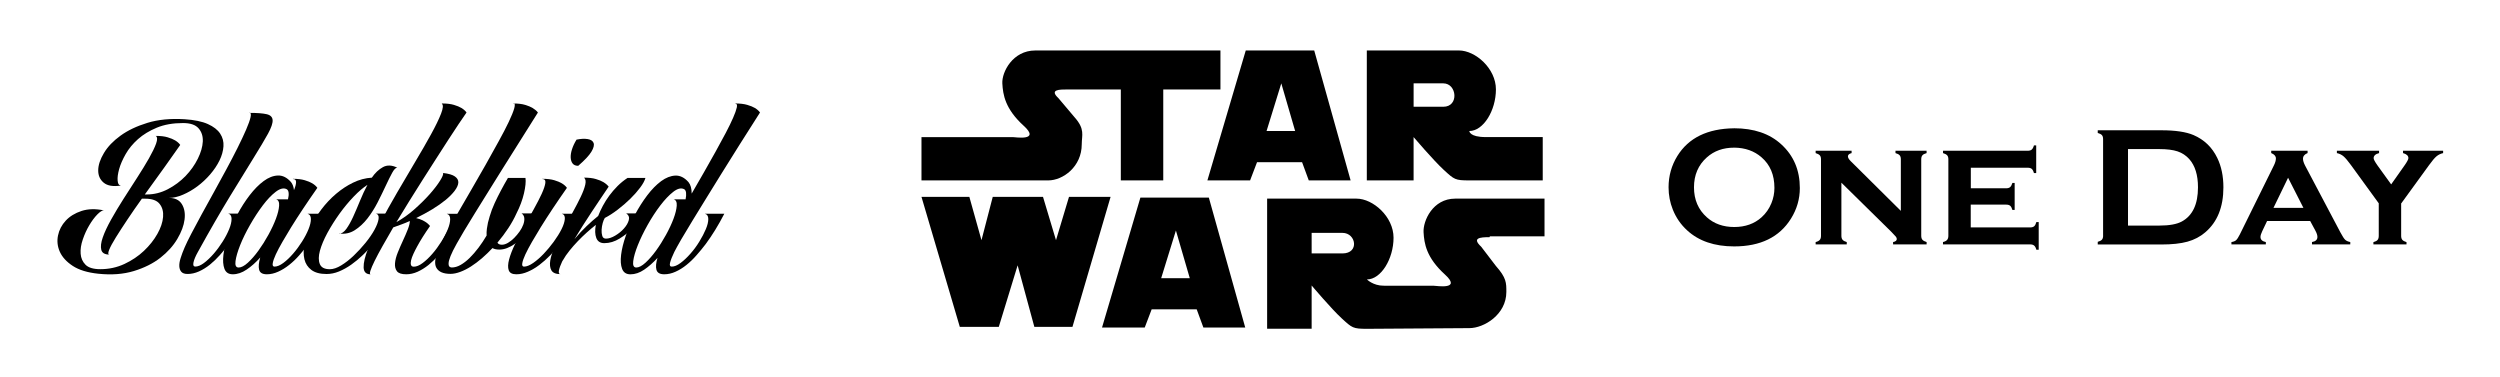
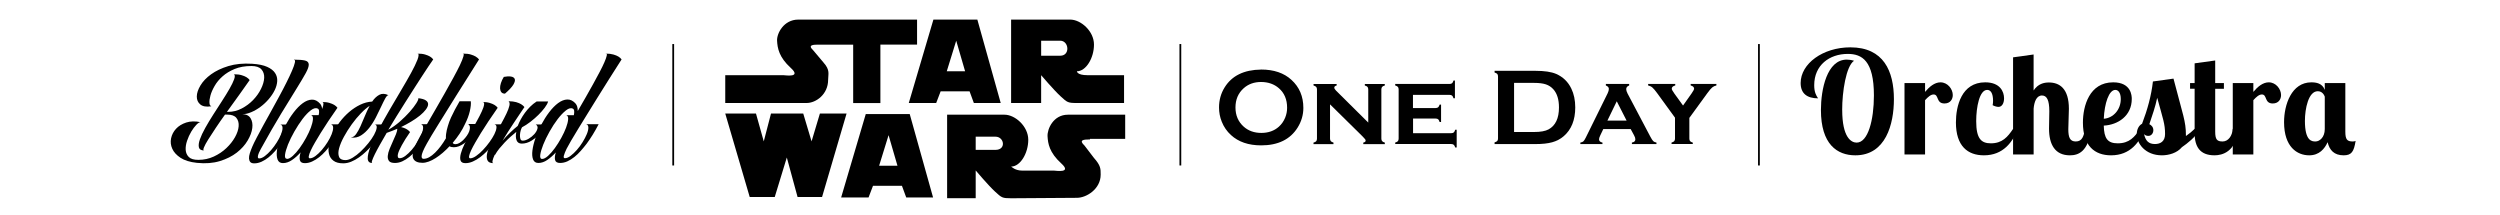
- <svg xmlns="http://www.w3.org/2000/svg" width="730" height="110" viewBox="0 0 730 110">
-   <path d="M269.072 40.028V52.68h37.003c4.3 0 9.796-3.978 9.796-10.556 0-2.647 1.02-4.373-2.09-7.873l-4.73-5.6c-2.71-2.53.33-2.53 2.6-2.53h15.63v26.56h12.39V26.12h16.7V14.74h-54.08c-6.58 0-9.79 6.317-9.61 9.608.18 3.29.79 7.427 6.26 12.396 4.98 4.533-2.47 3.29-3.22 3.29h-26.63z" />
-   <path d="M383.75 14.734h-19.987L352.56 52.678h12.468l2.025-5.313h13.155l1.953 5.313h12.22l-10.63-37.944zm-13.915 23.523l4.302-13.916 4.048 13.92h-8.35z" />
-   <path d="M433.847 40.028c-4.81 0-4.81-1.77-4.81-1.77 4.12 0 7.772-6 7.772-12.146 0-6.143-6-11.377-10.81-11.377h-26.89V52.68h13.66V40.028s5.82 6.83 8.85 9.615c3.03 2.783 3.29 3.036 7.41 3.036h21.45V40.02h-16.64zm-12.4-8.855h-8.673V24.34h8.674c3.977 0 4.662 6.833 0 6.833z" />
-   <path d="M269.072 57.485h13.98l3.54 12.65 3.29-12.65h14.675l3.795 12.65 3.796-12.65h12.144L313.16 95.438h-11.133l-4.878-17.964-5.5 17.964h-11.39" />
-   <path d="M352.98 57.704h-19.987L321.79 95.647h12.468l2.024-5.313h13.156l1.953 5.313h12.22l-10.63-37.943zm-13.914 23.522l4.3-13.916 4.05 13.916h-8.35z" />
-   <path d="M451 69V58h-26.08c-6.577 0-9.42 6.522-9.237 9.812.182 3.29.787 7.39 6.254 12.36 4.986 4.533-2.47 3.272-3.217 3.272 0 0-11.69-.02-14.73-.02-3.034 0-4.845-1.827-4.845-1.827 4.12 0 7.77-6.04 7.77-12.182 0-6.145-6-11.415-10.808-11.415H370v38h13V83.363s5.76 6.83 8.795 9.613 3.26 3.037 7.378 3.037l29.88-.2c4.303 0 10.802-3.98 10.802-10.558 0-2.646.047-4.107-3.063-7.607l-4.284-5.607c-2.713-2.53-.508-2.79 2.492-2.79V69h16zm-59 5h-9v-6h9c4 0 5 6 0 6z" />
-   <path d="M35.195 54.192c-2.2.33-3.84.046-4.922-.853-1.082-.9-1.614-2.11-1.595-3.63.018-1.53.577-3.2 1.677-5.04s2.713-3.52 4.84-5.06c2.126-1.54 4.748-2.79 7.865-3.74 3.116-.96 6.728-1.3 10.834-1.05 2.86.18 5.124.65 6.793 1.4 1.668.75 2.868 1.68 3.603 2.8.733 1.12 1.054 2.35.963 3.71-.093 1.35-.478 2.73-1.155 4.12-.68 1.39-1.587 2.75-2.723 4.07-1.137 1.32-2.384 2.48-3.74 3.49-1.356 1.01-2.76 1.82-4.207 2.44-1.45.62-2.814.94-4.098.94 1.76 0 3.016.6 3.768 1.81.75 1.21 1.018 2.7.797 4.48-.22 1.78-.926 3.68-2.117 5.69-1.19 2.01-2.842 3.85-4.95 5.5-2.11 1.65-4.685 2.94-7.728 3.87-3.044.93-6.51 1.2-10.395.79-3.154-.33-5.638-1.09-7.453-2.28s-3.07-2.56-3.768-4.1c-.697-1.54-.88-3.13-.55-4.76.33-1.63 1.08-3.08 2.255-4.35 1.17-1.27 2.71-2.21 4.62-2.84 1.9-.62 4.08-.68 6.54-.16-.48-.04-1.12.36-1.93 1.18-.81.83-1.59 1.87-2.34 3.14-.75 1.26-1.39 2.65-1.9 4.15-.52 1.5-.73 2.89-.63 4.18.09 1.28.56 2.35 1.43 3.22.86.86 2.3 1.29 4.31 1.29 2.53 0 4.87-.51 7.04-1.52 2.16-1.01 4.06-2.28 5.69-3.82 1.63-1.54 2.94-3.19 3.93-4.95.99-1.76 1.55-3.41 1.67-4.95.13-1.54-.21-2.82-1.02-3.83-.8-1.01-2.2-1.51-4.18-1.51h-.99c-1.5 2.09-2.91 4.12-4.23 6.1s-2.45 3.72-3.38 5.22-1.59 2.71-1.95 3.63c-.37.91-.33 1.37.11 1.37-1.36 0-2.16-.46-2.4-1.38-.24-.92-.09-2.14.44-3.66s1.35-3.26 2.45-5.228c1.1-1.96 2.31-3.98 3.63-6.05 1.32-2.07 2.64-4.13 3.96-6.16 1.32-2.04 2.46-3.91 3.43-5.61.97-1.71 1.67-3.15 2.09-4.32.42-1.17.39-1.92-.09-2.25 1.39 0 2.55.13 3.46.41.91.27 1.65.58 2.2.91.66.4 1.15.84 1.48 1.32-1.21 1.76-2.74 3.92-4.59 6.49-1.86 2.56-3.77 5.22-5.75 7.97h.6c2.12 0 4.17-.516 6.13-1.54s3.68-2.31 5.17-3.85c1.48-1.54 2.67-3.22 3.57-5.035s1.38-3.49 1.46-5.035c.07-1.54-.34-2.82-1.24-3.85-.9-1.03-2.41-1.54-4.54-1.54-2.93 0-5.48.45-7.65 1.35-2.16.9-4 2.016-5.5 3.35-1.5 1.34-2.707 2.8-3.6 4.376-.9 1.58-1.53 3.034-1.9 4.372s-.518 2.454-.44 3.35c.08.905.33 1.35.77 1.35z" />
-   <path d="M72.87 32.962c2.235 0 3.904.13 5.005.385 1.1.257 1.677.834 1.732 1.732.055.89-.395 2.21-1.348 3.96-.96 1.74-2.37 4.11-4.24 7.12s-4.17 6.74-6.9 11.22-5.84 9.86-9.32 16.17c-.7 1.24-1.13 2.27-1.3 3.08s.01 1.21.52 1.21c.77 0 1.63-.36 2.58-1.08s1.89-1.62 2.83-2.7c.93-1.08 1.8-2.27 2.61-3.55s1.43-2.5 1.89-3.63c.46-1.14.69-2.13.69-2.97s-.33-1.36-.99-1.54h5.72c-1.73 3.33-3.54 6.29-5.45 8.85-.85 1.1-1.73 2.18-2.67 3.24s-1.92 2-2.95 2.83c-1.03.82-2.09 1.48-3.19 1.97s-2.2.74-3.3.74c-.85 0-1.45-.2-1.82-.61-.37-.41-.57-.95-.61-1.63-.04-.68.09-1.49.39-2.42.29-.94.68-1.96 1.15-3.06.44-1.03 1.1-2.39 1.98-4.07s1.88-3.55 2.99-5.59 2.3-4.18 3.55-6.44c1.24-2.26 2.46-4.48 3.65-6.68s2.29-4.31 3.3-6.33c1.01-2.02 1.84-3.79 2.5-5.31.66-1.52 1.09-2.73 1.29-3.63.2-.9.08-1.35-.36-1.35z" />
-   <path d="M85.52 52.213c1.392 0 2.547.137 3.464.412.916.275 1.65.577 2.2.907.66.403 1.154.844 1.484 1.32-3.007 4.29-5.555 8.122-7.645 11.495-.88 1.43-1.724 2.842-2.53 4.234-.807 1.4-1.457 2.63-1.952 3.69s-.79 1.93-.9 2.59c-.11.66.06.99.5.99.77 0 1.63-.36 2.59-1.07s1.9-1.61 2.84-2.69c.94-1.08 1.81-2.26 2.62-3.54.81-1.28 1.44-2.49 1.9-3.63.46-1.13.69-2.12.69-2.97s-.33-1.35-.99-1.54h5.72c-1.68 3.34-3.5 6.29-5.44 8.86-.85 1.1-1.73 2.19-2.67 3.25-.93 1.07-1.92 2.01-2.97 2.84-1.04.83-2.12 1.49-3.22 1.98-1.1.5-2.2.75-3.3.75-1.28 0-2.03-.45-2.25-1.35s-.11-2.08.33-3.55c-1.28 1.43-2.6 2.61-3.96 3.52-1.35.92-2.71 1.38-4.07 1.38-1.21 0-2.01-.53-2.42-1.59-.4-1.06-.5-2.43-.3-4.1.2-1.67.66-3.54 1.38-5.61.72-2.07 1.6-4.11 2.67-6.13 1.06-2.01 2.26-3.89 3.6-5.64 1.34-1.74 2.7-3.12 4.1-4.15 1.39-1.03 2.78-1.57 4.15-1.62 1.38-.06 2.65.58 3.82 1.9.48.59.77 1.38.88 2.37.41-.99.61-1.78.61-2.37 0-.58-.29-.87-.88-.87zM69.68 78.117c.77 0 1.667-.467 2.693-1.402s2.054-2.107 3.08-3.52 1.998-2.95 2.915-4.62c.916-1.67 1.65-3.235 2.2-4.703.55-1.466.86-2.73.935-3.795s-.22-1.687-.88-1.87h3.465c.184-.732.248-1.365.192-1.897-.055-.53-.247-.888-.577-1.072-.88-.44-1.943-.183-3.19.77-1.246.954-2.512 2.283-3.795 3.987-1.283 1.705-2.52 3.604-3.712 5.693-1.192 2.09-2.154 4.06-2.888 5.912s-1.183 3.4-1.348 4.647c-.165 1.247.138 1.87.91 1.87z" />
-   <path d="M98.994 68.272c.77-.036 1.493-.53 2.172-1.485.68-.953 1.338-2.135 1.98-3.547.64-1.412 1.3-2.95 1.98-4.62.678-1.67 1.402-3.218 2.172-4.647-1.21.768-2.54 1.902-3.987 3.402-1.44 1.5-2.83 3.164-4.15 4.993-1.32 1.83-2.5 3.705-3.55 5.626-1.04 1.92-1.77 3.668-2.2 5.24-.42 1.573-.43 2.863-.02 3.87.41 1.005 1.38 1.508 2.92 1.508.99 0 2.1-.374 3.33-1.123s2.45-1.7 3.66-2.86 2.36-2.4 3.44-3.73c1.08-1.34 1.95-2.6 2.61-3.81.66-1.21 1.06-2.25 1.19-3.13.13-.88-.13-1.41-.79-1.59h5.72c-2.05 3.34-4.2 6.29-6.43 8.85-.95 1.1-1.98 2.18-3.08 3.24s-2.24 2-3.41 2.83c-1.17.82-2.36 1.48-3.57 1.98s-2.42.74-3.63.74c-1.91 0-3.38-.4-4.43-1.19-1.04-.79-1.72-1.82-2.03-3.11-.31-1.29-.3-2.74.03-4.38s.92-3.32 1.76-5.06c.84-1.74 1.9-3.45 3.16-5.12 1.27-1.67 2.68-3.18 4.24-4.51s3.23-2.44 5.01-3.3c1.78-.87 3.61-1.35 5.48-1.46.95-1.39 2.04-2.42 3.25-3.08s2.6-.61 4.18.16c-.44 0-.94.5-1.49 1.51s-1.17 2.26-1.87 3.76c-.7 1.5-1.48 3.11-2.36 4.84-.88 1.72-1.88 3.3-2.99 4.73-1.12 1.43-2.36 2.57-3.72 3.43-1.36.86-2.86 1.18-4.51.96z" />
-   <path d="M129.078 30.212c1.393 0 2.548.137 3.465.413.916.275 1.65.577 2.2.907.66.404 1.154.844 1.484 1.32-.624.88-1.394 2.007-2.31 3.382-.917 1.375-1.935 2.924-3.053 4.648-1.12 1.724-2.31 3.574-3.575 5.555s-2.56 4.006-3.88 6.077c-1.32 2.072-2.63 4.162-3.94 6.27-1.31 2.11-2.54 4.136-3.72 6.078 1.79-.99 3.55-2.236 5.25-3.74 1.7-1.503 3.19-2.98 4.48-4.427 1.28-1.45 2.29-2.76 3.02-3.934.73-1.17 1.02-1.92.88-2.25 1.61.19 2.77.52 3.46 1.02.7.5 1.03 1.09.99 1.79-.04.7-.39 1.49-1.05 2.37-.66.88-1.55 1.78-2.67 2.7-1.12.92-2.42 1.83-3.9 2.73-1.49.9-3.06 1.75-4.7 2.56.77.19 1.41.41 1.92.66.51.26.93.52 1.26.77.36.3.66.59.88.88-1.54 2.2-2.79 4.18-3.74 5.94-.41.74-.77 1.46-1.1 2.17-.33.72-.56 1.35-.69 1.9-.13.55-.14 1-.03 1.35s.38.52.82.52c.77 0 1.63-.35 2.59-1.07.95-.71 1.9-1.61 2.83-2.69.94-1.08 1.81-2.26 2.61-3.54.81-1.28 1.44-2.49 1.9-3.63.46-1.13.69-2.12.69-2.97s-.33-1.35-.99-1.54h5.72c-1.73 3.34-3.54 6.29-5.45 8.86-.84 1.1-1.73 2.19-2.66 3.25-.94 1.06-1.92 2-2.94 2.83-1.03.82-2.09 1.48-3.19 1.98-1.1.49-2.2.74-3.3.74-1.36 0-2.26-.29-2.72-.88-.46-.59-.65-1.36-.58-2.31.07-.95.35-2.02.82-3.19s.98-2.33 1.51-3.47 1-2.22 1.4-3.24c.4-1.02.6-1.85.6-2.47-.81.37-1.61.7-2.42.99l-2.42.88c-1.14 1.95-2.17 3.75-3.11 5.42s-1.71 3.12-2.32 4.35c-.6 1.23-1.02 2.19-1.24 2.89-.22.7-.18 1.05.11 1.05-1.357 0-2.05-.68-2.09-2.03-.037-1.36.384-3.15 1.264-5.37s2.08-4.76 3.6-7.64 3.16-5.83 4.92-8.85c1.76-3.03 3.52-6.01 5.28-8.97 1.76-2.95 3.3-5.62 4.62-8.03 1.32-2.4 2.29-4.4 2.92-6.02.625-1.61.7-2.58.22-2.91z" />
-   <path d="M149.866 30.212c1.394 0 2.548.138 3.465.413.92.275 1.65.58 2.2.91.66.403 1.18.844 1.54 1.32-3.74 5.91-7.2 11.417-10.39 16.52-1.35 2.165-2.72 4.36-4.1 6.58s-2.67 4.304-3.88 6.25c-1.21 1.945-2.28 3.697-3.21 5.258-.93 1.56-1.64 2.78-2.12 3.662-.84 1.506-1.45 2.716-1.81 3.634s-.56 1.62-.57 2.11c-.02.49.07.82.25.99.19.16.41.25.66.25.85 0 1.71-.25 2.59-.75s1.76-1.18 2.64-2.04 1.74-1.86 2.59-2.98c.85-1.12 1.64-2.31 2.37-3.56-.04-.66-.01-1.32.08-1.99.1-.67.2-1.25.31-1.77.15-.62.31-1.23.5-1.82.37-1.29.86-2.58 1.46-3.89.61-1.31 1.2-2.51 1.79-3.61.66-1.25 1.36-2.5 2.09-3.75h5.12c.15 1.1 0 2.6-.44 4.51-.44 1.9-1.17 3.87-2.2 5.88-.62 1.39-1.41 2.81-2.36 4.26-.95 1.45-2.02 2.87-3.19 4.26.22.4.66.6 1.32.6.55 0 1.14-.19 1.76-.55.63-.37 1.22-.84 1.79-1.41.57-.57 1.1-1.2 1.6-1.9.49-.7.86-1.39 1.1-2.07.24-.68.33-1.3.27-1.87-.06-.57-.32-1.02-.8-1.35H158c-1.21 1.98-2.478 3.74-3.798 5.28-.585.66-1.21 1.31-1.87 1.95-.66.65-1.346 1.213-2.06 1.71-.72.5-1.45.89-2.2 1.19-.75.29-1.515.44-2.285.44-.81 0-1.47-.15-1.98-.44-.99 1.06-2.02 2.05-3.08 2.97-1.064.91-2.13 1.71-3.19 2.39-1.063.68-2.11 1.21-3.135 1.59-1.03.382-1.98.58-2.86.58-2.09 0-3.468-.6-4.128-1.79-.66-1.19-.388-3.166.822-5.916.44-1.025 1.15-2.42 2.12-4.18.97-1.76 2.08-3.72 3.326-5.885s2.576-4.456 3.988-6.876c1.41-2.42 2.79-4.82 4.13-7.2 1.34-2.385 2.6-4.66 3.793-6.82 1.19-2.16 2.19-4.07 2.97-5.72s1.32-2.97 1.6-3.96c.278-.99.19-1.49-.25-1.49z" />
-   <path d="M158.392 52.213c1.394 0 2.55.137 3.466.412.916.275 1.65.577 2.2.907.66.403 1.154.844 1.484 1.32-3.007 4.29-5.555 8.122-7.645 11.495-.88 1.43-1.725 2.842-2.53 4.234-.808 1.4-1.458 2.63-1.953 3.69-.494 1.07-.797 1.93-.907 2.59-.11.66.055.99.495.99.77 0 1.668-.36 2.695-1.07 1.025-.71 2.053-1.61 3.08-2.69 1.025-1.08 2.007-2.26 2.942-3.54.93-1.28 1.68-2.49 2.25-3.63.57-1.13.89-2.12.96-2.97s-.22-1.35-.88-1.54h5.72c-1.98 3.34-4.04 6.29-6.16 8.86-.92 1.1-1.89 2.19-2.92 3.25s-2.09 2.01-3.19 2.84c-1.1.83-2.22 1.49-3.36 1.98-1.14.5-2.26.75-3.36.75-1.21 0-1.95-.39-2.23-1.18-.28-.78-.24-1.84.11-3.16s.92-2.81 1.73-4.48c.8-1.67 1.68-3.36 2.64-5.09.95-1.72 1.89-3.42 2.83-5.09.93-1.67 1.7-3.16 2.31-4.48.6-1.32.96-2.37 1.07-3.16.11-.78-.19-1.18-.88-1.18zm10.45-3.795c-.733 0-1.274-.22-1.622-.66-.35-.44-.542-1.018-.578-1.732-.036-.716.092-1.53.386-2.448.293-.916.732-1.85 1.32-2.805 1.245-.257 2.327-.312 3.244-.165.916.146 1.494.522 1.732 1.127s.027 1.458-.632 2.56c-.66 1.098-1.944 2.473-3.85 4.123z" />
-   <path d="M164.222 76.192c-.55 1.174-.89 2.108-1.018 2.805-.13.697.027 1.046.467 1.046-1.35 0-2.24-.367-2.66-1.1-.42-.734-.53-1.706-.33-2.916s.66-2.594 1.38-4.152 1.52-3.172 2.42-4.84 1.81-3.336 2.73-5.006c.92-1.67 1.71-3.19 2.37-4.57.66-1.38 1.1-2.56 1.32-3.55.22-.99.09-1.67-.38-2.04 1.4 0 2.55.13 3.47.41.92.27 1.65.57 2.2.9.66.4 1.17.84 1.54 1.32-.73 1.06-1.52 2.23-2.36 3.49l-2.58 3.87s-1.75 2.66-2.61 4.02c-.86 1.35-1.68 2.67-2.45 3.96 1.17-1.4 2.36-2.66 3.55-3.8s2.32-2.13 3.38-2.97c.37-.95.82-1.94 1.37-2.97s1.19-2.03 1.9-3c.72-.97 1.52-1.9 2.4-2.78s1.85-1.67 2.92-2.37h5.22c-.22.8-.73 1.75-1.54 2.83s-1.77 2.17-2.89 3.27-2.34 2.15-3.66 3.16c-1.32 1.01-2.58 1.82-3.79 2.44 0 .03-.01.05-.02.05s-.02.02-.02.05c-.18.26-.36.71-.55 1.35-.18.64-.29 1.3-.33 1.98-.03.68.03 1.28.19 1.81.17.53.53.79 1.08.79.81 0 1.71-.29 2.7-.88.99-.58 1.85-1.28 2.56-2.09.72-.8 1.19-1.62 1.41-2.44s-.04-1.48-.77-1.96h5.72c-1.17 1.65-2.42 3.1-3.74 4.34-1.14 1.1-2.43 2.1-3.88 3S178 71 176.46 71c-1.175 0-1.953-.505-2.34-1.515-.383-1.01-.43-2.28-.135-3.82-.847.66-1.72 1.39-2.615 2.2-.9.802-1.78 1.66-2.64 2.553s-1.675 1.824-2.445 2.78c-.77.95-1.43 1.92-1.98 2.91z" />
-   <path d="M214.71 30.212c1.395 0 2.56.137 3.493.413.936.275 1.678.577 2.228.907.66.404 1.16.844 1.49 1.32-4.1 6.417-7.86 12.375-11.27 17.875-1.46 2.347-2.92 4.702-4.37 7.067-1.45 2.365-2.8 4.574-4.07 6.627-1.26 2.06-2.36 3.89-3.3 5.5-.93 1.62-1.6 2.83-2.01 3.64-.62 1.29-1.03 2.32-1.23 3.11-.2.79-.04 1.18.47 1.18.77 0 1.63-.35 2.59-1.07.96-.71 1.91-1.61 2.86-2.69.96-1.08 1.83-2.26 2.61-3.54.79-1.28 1.42-2.49 1.9-3.63.48-1.13.72-2.12.72-2.97s-.33-1.35-.99-1.54h5.67c-1.72 3.34-3.54 6.29-5.44 8.86-.84 1.1-1.73 2.19-2.67 3.25-.93 1.07-1.91 2.01-2.94 2.84-1.03.83-2.09 1.49-3.19 1.98-1.1.5-2.2.75-3.3.75-1.28 0-2.04-.44-2.28-1.32-.24-.88-.13-2.03.31-3.46-1.28 1.4-2.58 2.54-3.9 3.44s-2.66 1.35-4.01 1.35c-1.21 0-2.01-.53-2.42-1.59s-.5-2.43-.3-4.09c.2-1.67.66-3.54 1.38-5.61s1.61-4.12 2.67-6.13c1.07-2.01 2.26-3.89 3.58-5.64 1.32-1.74 2.68-3.12 4.07-4.15 1.39-1.02 2.78-1.56 4.15-1.62 1.38-.05 2.65.58 3.82 1.9.63.77.94 1.89.94 3.36 1.18-2.02 2.36-4.07 3.55-6.16s2.33-4.11 3.41-6.05c1.08-1.94 2.07-3.77 2.97-5.47s1.62-3.19 2.17-4.46c.55-1.26.91-2.26 1.07-2.99.16-.73.04-1.1-.36-1.1zm-28.93 47.905c.77 0 1.67-.467 2.696-1.402 1.025-.936 2.053-2.107 3.08-3.52s1.997-2.95 2.914-4.62c.916-1.67 1.65-3.235 2.2-4.703.55-1.466.86-2.73.936-3.795.072-1.063-.22-1.687-.88-1.87h3.465c.15-.732.2-1.365.14-1.897-.05-.53-.24-.888-.57-1.072-.88-.44-1.93-.183-3.16.77-1.23.954-2.49 2.283-3.79 3.987-1.3 1.705-2.54 3.604-3.71 5.693-1.17 2.09-2.12 4.06-2.86 5.912s-1.18 3.4-1.34 4.647c-.16 1.247.14 1.87.91 1.87z" />
-   <path d="M506.326 37.454c5.813 0 10.422 1.57 13.826 4.712 3.6 3.287 5.4 7.535 5.4 12.744 0 3.19-.864 6.168-2.59 8.936-3.372 5.403-8.9 8.105-16.588 8.105-5.766 0-10.35-1.57-13.754-4.71-1.824-1.67-3.21-3.68-4.153-6.03-.83-2.06-1.246-4.24-1.246-6.52 0-3.33.86-6.38 2.57-9.15 3.28-5.29 8.79-7.98 16.54-8.08zm.024 5.663c-3.177 0-5.824.943-7.942 2.83-2.51 2.227-3.764 5.146-3.764 8.755s1.255 6.528 3.764 8.755c2.118 1.887 4.782 2.83 7.99 2.83 3.21 0 5.867-.943 7.97-2.83 1.254-1.12 2.215-2.495 2.883-4.12.59-1.448.88-2.944.88-4.488 0-3.78-1.25-6.74-3.76-8.91-2.13-1.86-4.8-2.8-8.01-2.83z" />
-   <path d="M537.686 53.348v15.505c0 .505.117.895.354 1.17.236.276.64.496 1.21.66v.683h-9.083v-.684c.57-.146.973-.358 1.21-.635.234-.277.353-.668.353-1.172V46.512c0-.505-.114-.887-.342-1.148-.23-.26-.635-.48-1.22-.658v-.684h10.5v.684c-.716.18-1.073.496-1.073.95 0 .392.26.85.78 1.368l14.67 14.55v-15.06c0-.506-.114-.893-.342-1.16s-.635-.485-1.22-.647v-.684h9.08v.684c-.585.162-.992.377-1.22.646s-.342.655-.342 1.16v22.34c0 .506.12.892.35 1.16s.64.49 1.22.67v.685h-9.79v-.684c.72-.146 1.08-.444 1.08-.896 0-.227-.1-.46-.29-.702-.19-.243-.64-.72-1.34-1.43L537.69 53.35z" />
-   <path d="M575.454 59.744v6.664h17.358c.504 0 .89-.11 1.16-.336.268-.225.483-.633.646-1.227h.684v8.082h-.684c-.146-.57-.358-.973-.635-1.21-.277-.235-.668-.353-1.172-.353h-25.46v-.684c.57-.146.98-.358 1.21-.635s.36-.668.36-1.172v-22.36c0-.506-.11-.888-.34-1.15-.23-.26-.63-.478-1.22-.657v-.684h24.71c.52 0 .92-.114 1.19-.342.27-.23.49-.635.65-1.22h.66v8.08h-.66c-.16-.593-.38-1.003-.64-1.227-.27-.224-.66-.337-1.18-.337h-16.61v6.006h10.31c.51 0 .89-.113 1.16-.342.27-.227.49-.635.67-1.22h.66v7.886h-.66c-.16-.577-.38-.982-.64-1.215-.27-.23-.67-.34-1.19-.34h-10.3z" />
-   <path d="M614.102 68.8V40.605c0-.505-.114-.887-.342-1.147-.23-.26-.635-.472-1.22-.635v-.782h18.59c4.072 0 7.2.47 9.382 1.4 3.127 1.35 5.44 3.58 6.938 6.69 1.188 2.44 1.783 5.3 1.783 8.57 0 5.75-1.768 10.13-5.302 13.14-1.48 1.27-3.21 2.18-5.2 2.73-1.98.55-4.52.82-7.6.82h-18.59v-.78c.59-.16.99-.37 1.22-.63.23-.26.35-.64.35-1.15zm7.275-2.93h9.143c2.916 0 5.107-.397 6.574-1.194 3.145-1.71 4.718-5.037 4.718-9.986 0-3.58-.848-6.322-2.542-8.227-.945-1.06-2.086-1.81-3.422-2.26-1.337-.446-3.113-.67-5.328-.67h-9.143V65.87z" />
-   <path d="M674.564 64.53H661.99l-1.417 2.978c-.342.716-.513 1.277-.513 1.684 0 .78.52 1.278 1.563 1.49v.684h-10.046v-.684c.618-.098 1.078-.285 1.38-.563.3-.28.654-.83 1.062-1.64L664 48.26c.374-.767.562-1.434.562-2.003 0-.668-.456-1.188-1.367-1.563v-.68h10.62v.682c-.897.357-1.344.91-1.344 1.66 0 .537.21 1.195.61 1.977l10.36 19.607c.57 1.064 1.02 1.754 1.35 2.068s.82.538 1.49.667v.683H675.1v-.684c1.057-.18 1.586-.675 1.586-1.486 0-.5-.203-1.125-.61-1.87l-1.512-2.796zm-1.967-3.835L668.12 51.9l-4.264 8.795h8.74z" />
-   <path d="M701.138 59.365v9.508c0 .504.114.892.342 1.16.228.27.635.493 1.22.672v.66h-9.667v-.66c.586-.162.993-.38 1.22-.647s.343-.663.343-1.185v-9.508l-8.105-11.148c-.91-1.252-1.64-2.11-2.18-2.573-.54-.464-1.19-.776-1.94-.938v-.684h12.32v.684c-1.06.275-1.59.77-1.59 1.488 0 .357.39 1.072 1.15 2.146l3.97 5.5 3.88-5.5c.77-1.09 1.15-1.814 1.15-2.172 0-.683-.52-1.17-1.56-1.463l-.02-.684h11.72v.69c-.75.16-1.39.48-1.94.94s-1.27 1.32-2.18 2.58l-8.1 11.15z" />
+ <svg xmlns="http://www.w3.org/2000/svg" width="700" height="60" viewBox="15 7.25 700 60">
+   <path d="M218.07 28.303v7.788h22.776c2.647 0 6.03-2.44 6.03-6.49 0-1.63.623-2.69-1.292-4.84l-2.914-3.46c-1.67-1.55.2-1.55 1.602-1.55h9.617V36.1h7.62V19.74h10.27v-7.003H238.5c-4.05 0-6.03 3.888-5.92 5.914.114 2.03.486 4.57 3.85 7.63 3.07 2.79-1.52 2.03-1.98 2.03h-16.39z" />
+   <path d="M288.657 12.734h-12.302L269.46 36.09h7.674l1.246-3.27h8.097l1.203 3.27h7.52l-6.543-23.356zm-8.565 14.48l2.648-8.567 2.492 8.566h-5.14z" />
+   <path d="M319.493 28.303c-2.96 0-2.96-1.09-2.96-1.09 2.536 0 4.783-3.693 4.783-7.476 0-3.78-3.693-7.003-6.653-7.003H298.11V36.09h8.41v-7.788s3.583 4.205 5.45 5.918c1.87 1.713 2.025 1.87 4.56 1.87h13.205V28.3c.002.003-7.283.003-10.242.003zm-7.63-5.45h-5.34v-4.206h5.34c2.447 0 2.868 4.206 0 4.206z" />
+   <path d="M218.07 39.048h8.604l2.18 7.787 2.025-7.787h9.03l2.33 7.787 2.33-7.787h7.47l-6.86 23.36h-6.86l-3.01-11.055-3.38 11.056h-7.01" />
+   <path d="M269.72 39.183h-12.304l-6.896 23.355h7.675l1.246-3.27h8.1l1.2 3.27h7.52l-6.54-23.355zm-8.567 14.48l2.647-8.567 2.492 8.566h-5.14z" />
+   <path d="M330.052 46.136v-6.77H314c-4.05 0-5.8 4.013-5.687 6.04.112 2.023.484 4.547 3.85 7.606 3.068 2.79-1.52 2.014-1.98 2.014 0 0-7.197-.013-9.067-.013-1.868 0-2.983-1.123-2.983-1.123 2.535 0 4.783-3.718 4.783-7.5s-3.694-7.025-6.653-7.025h-16.07v23.39h8.002v-7.778s3.545 4.204 5.414 5.918c1.86 1.712 2 1.87 4.54 1.87l18.39-.125c2.65 0 6.65-2.45 6.65-6.498 0-1.63.03-2.528-1.89-4.682l-2.64-3.452c-1.67-1.558-.32-1.72 1.53-1.72v-.15h9.85zm-36.317 3.078h-5.54V45.52h5.54c2.463 0 3.078 3.694 0 3.694z" />
+   <path d="M74.113 37.02c-1.354.204-2.364.03-3.03-.524-.665-.553-.993-1.297-.98-2.234.01-.936.354-1.968 1.03-3.097s1.67-2.167 2.98-3.115c1.31-.948 2.922-1.715 4.84-2.302 1.92-.587 4.142-.8 6.67-.644 1.76.113 3.153.4 4.18.863s1.766 1.038 2.218 1.727c.46.688.65 1.45.6 2.285-.05.83-.29 1.68-.71 2.53-.42.86-.98 1.69-1.67 2.5-.7.81-1.46 1.53-2.3 2.15-.83.62-1.69 1.12-2.59 1.5-.89.38-1.73.57-2.52.57 1.09 0 1.86.37 2.32 1.11.46.74.63 1.66.49 2.76-.13 1.09-.57 2.26-1.3 3.5-.73 1.24-1.75 2.37-3.04 3.38-1.3 1.01-2.88 1.81-4.76 2.38-1.87.57-4.01.74-6.4.49-1.94-.21-3.47-.68-4.59-1.41-1.11-.74-1.89-1.58-2.31-2.53-.43-.94-.54-1.92-.34-2.92.21-1.01.67-1.9 1.39-2.68.72-.78 1.67-1.36 2.84-1.75 1.17-.38 2.52-.42 4.03-.1-.29-.02-.69.22-1.18.73s-.97 1.15-1.44 1.93c-.46.78-.85 1.63-1.16 2.55s-.44 1.78-.39 2.57c.06.79.35 1.45.88 1.98s1.42.79 2.66.79c1.56 0 3-.31 4.34-.93 1.33-.62 2.5-1.4 3.5-2.35 1-.95 1.81-1.96 2.42-3.05.61-1.09.95-2.1 1.03-3.05.08-.95-.13-1.74-.63-2.36-.49-.62-1.35-.93-2.57-.93H78c-.93 1.29-1.796 2.54-2.61 3.76s-1.51 2.29-2.084 3.21c-.58.92-.98 1.67-1.206 2.23-.226.56-.203.84.067.84-.83 0-1.32-.28-1.47-.85-.143-.57-.053-1.32.27-2.25.33-.94.83-2.01 1.51-3.22.678-1.21 1.42-2.45 2.235-3.72s1.63-2.54 2.44-3.79c.816-1.25 1.52-2.41 2.12-3.45.6-1.05 1.03-1.94 1.29-2.66.26-.73.24-1.19-.05-1.39.855 0 1.566.08 2.13.25.565.17 1.017.35 1.355.56.403.25.71.52.91.81-.74 1.08-1.683 2.41-2.823 3.99l-3.54 4.91h.376c1.31 0 2.566-.318 3.774-.95 1.205-.63 2.266-1.42 3.18-2.37.913-.95 1.65-1.98 2.2-3.1.553-1.11.852-2.15.9-3.095.04-.95-.21-1.74-.765-2.37-.56-.63-1.49-.95-2.8-.95-1.81 0-3.38.28-4.71.83-1.34.557-2.46 1.24-3.39 2.07-.93.823-1.67 1.72-2.22 2.69-.56.97-.95 1.87-1.17 2.69-.23.824-.32 1.513-.27 2.064.04.552.2.83.47.83z" />
+   <path d="M97.303 23.954c1.376 0 2.403.08 3.08.237.678.16 1.033.52 1.067 1.07.034.56-.243 1.37-.83 2.44-.587 1.07-1.456 2.54-2.606 4.39-1.15 1.85-2.567 4.16-4.25 6.91-1.68 2.76-3.593 6.07-5.737 9.96-.428.77-.694 1.4-.796 1.9-.1.5.01.75.33.75.48 0 1.01-.22 1.59-.66s1.17-.99 1.75-1.66c.58-.66 1.11-1.39 1.61-2.18s.89-1.53 1.17-2.23c.29-.7.43-1.3.43-1.82s-.2-.83-.61-.94H97c-1.063 2.05-2.18 3.87-3.35 5.45-.52.68-1.068 1.34-1.645 2-.575.65-1.18 1.23-1.81 1.74-.632.51-1.287.91-1.964 1.22-.68.3-1.35.46-2.03.46-.52 0-.89-.12-1.11-.37-.22-.25-.34-.58-.37-1-.02-.42.06-.91.24-1.49.18-.57.42-1.2.71-1.88.27-.63.68-1.47 1.22-2.5.54-1.04 1.16-2.19 1.85-3.44l2.19-3.96c.77-1.39 1.52-2.76 2.25-4.11.74-1.35 1.41-2.65 2.03-3.89.62-1.24 1.14-2.33 1.54-3.27.41-.94.67-1.68.8-2.24.13-.55.06-.83-.22-.83z" />
+   <path d="M105.09 35.803c.856 0 1.567.084 2.13.253.565.17 1.016.355 1.355.56.405.247.71.52.914.812-1.86 2.64-3.42 5-4.71 7.076-.54.88-1.06 1.75-1.56 2.606-.5.86-.9 1.614-1.2 2.27-.31.654-.49 1.183-.56 1.59-.07.405.03.608.3.608.47 0 1-.22 1.59-.66.58-.44 1.17-.992 1.74-1.658.57-.665 1.11-1.393 1.61-2.183s.88-1.535 1.16-2.235c.28-.7.42-1.308.42-1.828s-.2-.835-.61-.948h3.52c-1.04 2.055-2.16 3.87-3.35 5.45-.52.678-1.07 1.344-1.64 2-.58.653-1.19 1.234-1.83 1.742-.65.507-1.31.914-1.98 1.218-.68.305-1.36.458-2.03.458-.79 0-1.25-.276-1.39-.83-.14-.554-.07-1.282.2-2.185-.79.88-1.6 1.6-2.44 2.16-.84.56-1.67.84-2.51.84-.75 0-1.24-.33-1.49-.98-.25-.66-.31-1.5-.19-2.52.12-1.03.4-2.18.84-3.46.44-1.28.99-2.54 1.64-3.78.66-1.24 1.4-2.4 2.22-3.47.82-1.07 1.66-1.93 2.52-2.56.86-.63 1.71-.97 2.55-1 .84-.04 1.63.35 2.35 1.17.29.36.48.84.54 1.45.24-.61.37-1.1.37-1.46 0-.36-.18-.54-.54-.54zm-9.75 15.945c.473 0 1.026-.288 1.657-.863s1.264-1.297 1.896-2.167c.63-.87 1.23-1.816 1.794-2.844.564-1.027 1.016-1.99 1.354-2.895.34-.91.53-1.69.58-2.34.05-.66-.13-1.04-.54-1.15h2.14c.12-.45.15-.84.12-1.17-.03-.33-.15-.55-.35-.66-.54-.27-1.19-.11-1.96.47-.76.58-1.54 1.4-2.33 2.45-.79 1.05-1.55 2.22-2.28 3.5-.73 1.28-1.32 2.5-1.78 3.63-.45 1.14-.73 2.09-.83 2.86-.1.76.09 1.15.56 1.15z" />
+   <path d="M113.383 45.688c.474-.02.92-.326 1.337-.914.418-.586.824-1.314 1.22-2.183.394-.86.8-1.81 1.217-2.84.418-1.02.863-1.98 1.337-2.86-.745.48-1.563 1.17-2.454 2.1-.892.93-1.744 1.95-2.556 3.08-.813 1.13-1.54 2.28-2.184 3.47-.643 1.19-1.095 2.26-1.354 3.23-.26.97-.266 1.77-.017 2.38.24.62.84.93 1.79.93.61 0 1.29-.23 2.05-.69s1.5-1.04 2.25-1.75c.74-.71 1.45-1.47 2.11-2.29.66-.82 1.2-1.6 1.61-2.35.4-.74.65-1.38.73-1.92.08-.54-.09-.87-.49-.98h3.52c-1.27 2.06-2.59 3.87-3.96 5.45-.59.68-1.22 1.35-1.9 2-.68.66-1.38 1.24-2.1 1.75-.72.51-1.46.92-2.2 1.22-.75.31-1.49.46-2.24.46-1.18 0-2.08-.24-2.73-.73-.65-.48-1.06-1.12-1.25-1.91-.19-.79-.19-1.69.01-2.69s.56-2.04 1.08-3.11 1.17-2.12 1.94-3.15c.78-1.03 1.65-1.95 2.61-2.78.96-.82 1.98-1.5 3.08-2.03 1.09-.53 2.22-.83 3.37-.89.58-.86 1.25-1.49 1.99-1.89s1.6-.37 2.57.1c-.27 0-.58.31-.92.93-.34.62-.72 1.4-1.15 2.32-.43.93-.92 1.92-1.46 2.98s-1.16 2.03-1.85 2.91c-.69.88-1.45 1.59-2.29 2.12-.83.53-1.76.73-2.77.59z" />
+   <path d="M131.9 22.26c.857 0 1.568.085 2.133.255.563.17 1.015.355 1.354.56.406.248.71.52.914.812-.38.542-.85 1.235-1.42 2.082-.56.84-1.19 1.8-1.88 2.86-.69 1.06-1.42 2.2-2.2 3.42-.78 1.21-1.57 2.46-2.38 3.74-.81 1.27-1.62 2.56-2.42 3.86-.8 1.29-1.56 2.54-2.28 3.74 1.11-.61 2.19-1.38 3.24-2.3 1.05-.93 1.97-1.84 2.76-2.73.79-.89 1.41-1.7 1.86-2.42.45-.73.63-1.19.54-1.39 1 .11 1.71.32 2.14.63.43.3.63.67.61 1.1-.02.43-.24.91-.64 1.45s-.95 1.09-1.64 1.66c-.69.56-1.49 1.12-2.4 1.67-.91.55-1.88 1.08-2.89 1.57.48.11.87.25 1.19.4.32.15.58.31.78.47.23.18.41.36.54.54-.94 1.35-1.71 2.57-2.3 3.66-.25.45-.47.89-.67 1.33-.2.44-.35.83-.42 1.17-.08.34-.08.61-.01.83.07.21.24.32.51.32.48 0 1.01-.22 1.59-.66s1.17-.99 1.75-1.66c.58-.66 1.11-1.39 1.61-2.18.5-.79.89-1.54 1.17-2.24.28-.7.43-1.31.43-1.83s-.2-.84-.61-.95h3.53c-1.06 2.05-2.18 3.87-3.35 5.45-.52.67-1.07 1.34-1.64 1.99-.58.65-1.18 1.23-1.81 1.74-.63.5-1.29.91-1.96 1.22-.67.3-1.35.45-2.03.45-.83 0-1.39-.18-1.67-.54-.28-.36-.4-.83-.36-1.42.05-.59.22-1.24.51-1.96.3-.73.61-1.44.93-2.14.33-.7.62-1.37.87-2 .25-.63.37-1.14.37-1.52-.49.23-.99.43-1.49.61-.49.18-.99.36-1.49.55-.7 1.19-1.33 2.31-1.91 3.33-.58 1.03-1.05 1.92-1.42 2.67-.37.76-.624 1.35-.76 1.78-.133.43-.11.65.07.65-.834 0-1.263-.42-1.29-1.26-.02-.83.24-1.94.78-3.3.54-1.37 1.28-2.93 2.22-4.71s1.948-3.59 3.03-5.45c1.08-1.86 2.17-3.7 3.25-5.52 1.08-1.82 2.03-3.46 2.84-4.94.81-1.48 1.41-2.72 1.797-3.71.384-1 .43-1.6.14-1.8z" />
+   <path d="M144.696 22.26c.858 0 1.568.086 2.133.255.56.17 1.01.356 1.35.56.4.25.72.52.95.814-2.3 3.63-4.44 7.02-6.4 10.16-.84 1.33-1.68 2.68-2.52 4.05s-1.64 2.65-2.39 3.84c-.75 1.2-1.41 2.27-1.98 3.23-.58.96-1.01 1.71-1.31 2.25-.52.93-.89 1.67-1.12 2.24-.23.56-.35 1-.36 1.3-.01.3.04.51.15.61.11.1.25.15.41.15.52 0 1.05-.16 1.59-.46.54-.31 1.08-.73 1.62-1.26s1.07-1.14 1.59-1.83 1-1.42 1.45-2.19c-.02-.41-.01-.82.05-1.22.06-.41.12-.77.19-1.09.09-.39.19-.76.3-1.12.22-.79.52-1.59.89-2.4.37-.81.74-1.55 1.1-2.23.41-.77.83-1.54 1.29-2.31h3.14c.09.67 0 1.6-.27 2.77s-.73 2.38-1.36 3.62c-.39.86-.87 1.73-1.46 2.63s-1.24 1.76-1.97 2.62c.13.25.4.37.81.37.33 0 .7-.12 1.08-.34.38-.23.75-.52 1.1-.87.35-.35.68-.74.98-1.17.3-.43.53-.86.67-1.27.14-.42.2-.81.17-1.16-.04-.35-.2-.63-.49-.83h3.52c-.75 1.22-1.53 2.3-2.34 3.25-.37.4-.75.81-1.15 1.2-.41.4-.83.75-1.27 1.05-.44.3-.9.55-1.36.73-.46.18-.93.27-1.4.27-.5 0-.91-.09-1.22-.27-.61.65-1.24 1.26-1.9 1.83-.66.56-1.31 1.05-1.97 1.47-.66.42-1.3.75-1.93.98-.63.23-1.22.35-1.76.35-1.29 0-2.14-.37-2.54-1.1-.41-.74-.24-1.95.51-3.64.27-.63.7-1.49 1.3-2.58.6-1.09 1.28-2.29 2.05-3.63.77-1.33 1.58-2.75 2.45-4.23.87-1.49 1.71-2.97 2.54-4.44.82-1.47 1.6-2.87 2.33-4.2s1.34-2.51 1.83-3.52c.48-1.02.81-1.83.98-2.44.17-.61.12-.92-.15-.92z" />
+   <path d="M149.944 35.803c.858 0 1.57.084 2.133.253.564.17 1.015.355 1.354.56.41.247.72.52.92.812-1.85 2.64-3.42 5-4.7 7.076-.54.88-1.06 1.75-1.55 2.606-.5.86-.89 1.614-1.2 2.27-.3.653-.49 1.183-.56 1.59-.06.405.04.608.31.608.48 0 1.03-.22 1.66-.66.63-.44 1.27-.992 1.9-1.658.64-.665 1.24-1.393 1.82-2.183s1.04-1.535 1.39-2.235c.35-.7.55-1.308.59-1.828.05-.52-.13-.835-.54-.948h3.52c-1.21 2.055-2.48 3.87-3.79 5.45-.56.678-1.16 1.344-1.79 2-.63.653-1.29 1.234-1.96 1.742-.67.507-1.36.914-2.06 1.218-.7.305-1.39.458-2.06.458-.74 0-1.2-.243-1.37-.73-.17-.483-.14-1.133.07-1.945.22-.82.57-1.74 1.07-2.76.5-1.03 1.04-2.07 1.63-3.14.58-1.06 1.17-2.11 1.74-3.13.58-1.03 1.05-1.95 1.42-2.76.38-.82.6-1.46.66-1.95.07-.49-.11-.73-.54-.73zm6.432-2.336c-.45 0-.784-.136-.998-.406-.216-.27-.333-.62-.356-1.06-.022-.44.057-.94.237-1.5s.45-1.14.81-1.72c.76-.15 1.43-.19 2-.1.56.09.91.32 1.06.69.14.38.01.9-.39 1.58-.41.68-1.2 1.53-2.37 2.54z" />
+   <path d="M153.532 50.563c-.34.723-.547 1.298-.626 1.727-.08.43.017.644.288.644-.834 0-1.382-.226-1.642-.678-.26-.45-.327-1.05-.204-1.794.125-.745.407-1.596.847-2.556s.936-1.953 1.49-2.98c.553-1.026 1.11-2.052 1.675-3.08.564-1.027 1.05-1.964 1.456-2.81.405-.847.677-1.575.812-2.184.136-.61.057-1.027-.237-1.252.86 0 1.57.084 2.14.253.57.17 1.02.355 1.36.56.41.248.72.52.95.812-.45.654-.93 1.37-1.45 2.15-.52.778-1.05 1.574-1.59 2.387-.54.812-1.08 1.636-1.61 2.47-.53.836-1.03 1.648-1.5 2.44.72-.858 1.45-1.637 2.19-2.337.73-.7 1.43-1.31 2.08-1.83.23-.585.51-1.194.85-1.827.34-.63.73-1.246 1.17-1.845.44-.598.93-1.167 1.47-1.71.54-.54 1.14-1.026 1.8-1.455h3.22c-.13.497-.45 1.078-.95 1.743-.5.67-1.09 1.34-1.78 2.02-.69.68-1.44 1.33-2.25 1.95-.81.62-1.59 1.13-2.33 1.51 0 .03 0 .04-.02.04s-.01.02-.01.04c-.11.16-.22.44-.34.83-.11.4-.18.8-.2 1.22-.02.42.02.79.12 1.12.1.33.32.49.66.49.5 0 1.05-.18 1.66-.54.61-.36 1.14-.79 1.58-1.28.44-.5.73-1 .87-1.51s-.02-.91-.47-1.2h3.52c-.72 1.02-1.49 1.91-2.3 2.68-.7.68-1.5 1.3-2.39 1.85s-1.81.83-2.76.83c-.72 0-1.2-.31-1.44-.93-.24-.62-.26-1.4-.08-2.35-.52.41-1.05.86-1.61 1.36-.55.5-1.09 1.02-1.62 1.58s-1.03 1.13-1.51 1.71c-.47.59-.88 1.19-1.22 1.8z" />
+   <path d="M184.61 22.26c.857 0 1.574.085 2.15.255.575.17 1.032.355 1.37.56.406.248.71.52.914.812-2.527 3.95-4.84 7.617-6.94 11.002-.903 1.44-1.8 2.89-2.69 4.35l-2.506 4.07c-.78 1.26-1.455 2.39-2.03 3.38-.577.99-.988 1.74-1.237 2.23-.38.79-.63 1.42-.76 1.91-.12.48-.03.72.29.72.48 0 1.01-.22 1.59-.66.59-.44 1.18-1 1.76-1.66.59-.67 1.13-1.39 1.61-2.18.49-.79.88-1.54 1.17-2.24.3-.7.44-1.31.44-1.83s-.2-.84-.61-.95h3.49c-1.06 2.05-2.18 3.87-3.35 5.45-.52.67-1.06 1.34-1.64 1.99-.57.66-1.18 1.24-1.81 1.74-.63.5-1.28.91-1.96 1.22-.67.3-1.35.45-2.03.45-.79 0-1.26-.27-1.4-.81-.14-.54-.08-1.25.19-2.13-.79.86-1.59 1.56-2.4 2.11-.81.55-1.63.83-2.47.83-.74 0-1.24-.33-1.49-.99s-.31-1.5-.18-2.52c.13-1.03.41-2.18.85-3.46s.99-2.53 1.64-3.77c.66-1.24 1.39-2.4 2.2-3.47.82-1.07 1.65-1.92 2.51-2.56.86-.63 1.71-.97 2.56-1 .85-.03 1.63.35 2.35 1.17.39.47.58 1.16.58 2.06.72-1.24 1.45-2.51 2.19-3.79.73-1.29 1.43-2.53 2.1-3.73.66-1.2 1.27-2.32 1.82-3.37.56-1.05 1-1.96 1.34-2.74.34-.78.56-1.39.66-1.85.1-.45.03-.67-.22-.67zm-17.808 29.49c.474 0 1.026-.288 1.66-.863.63-.576 1.263-1.297 1.894-2.167.632-.87 1.23-1.816 1.794-2.844.565-1.027 1.017-1.99 1.355-2.895.34-.9.53-1.68.576-2.33.05-.65-.13-1.04-.54-1.15h2.14c.09-.45.12-.84.09-1.17-.03-.32-.15-.54-.35-.66-.54-.27-1.19-.11-1.94.48-.76.59-1.53 1.41-2.34 2.46-.8 1.05-1.56 2.22-2.28 3.51-.72 1.29-1.31 2.5-1.76 3.64-.45 1.14-.73 2.09-.83 2.86-.1.77.09 1.15.56 1.15z" />
+   <path d="M368.106 26.72c3.577 0 6.415.965 8.51 2.9 2.216 2.022 3.323 4.637 3.323 7.843 0 1.963-.54 3.796-1.6 5.5-2.08 3.326-5.48 4.99-10.21 4.99-3.55 0-6.37-.968-8.47-2.902-1.13-1.03-1.98-2.26-2.56-3.71-.52-1.27-.77-2.61-.77-4.01 0-2.05.52-3.93 1.58-5.63 2.02-3.25 5.41-4.91 10.18-4.97zm.015 3.485c-1.95 0-3.58.58-4.88 1.742-1.54 1.37-2.31 3.167-2.31 5.39 0 2.22.78 4.017 2.32 5.388 1.31 1.162 2.95 1.742 4.92 1.742s3.61-.58 4.91-1.742c.77-.69 1.36-1.536 1.77-2.537.36-.89.54-1.812.54-2.762 0-2.322-.77-4.148-2.31-5.48-1.31-1.14-2.96-1.72-4.93-1.74z" />
+   <path d="M387.408 36.502v9.544c0 .31.072.55.22.72.145.17.392.305.743.405v.43h-5.59v-.42c.35-.09.6-.22.75-.39.15-.17.22-.41.22-.72V32.3c0-.31-.07-.546-.21-.707-.14-.16-.39-.295-.75-.405v-.42h6.47v.42c-.44.11-.66.306-.66.586 0 .24.16.52.48.84l9.03 8.958V32.3c0-.31-.07-.55-.21-.714s-.39-.3-.75-.396v-.42h5.59v.42c-.36.1-.61.232-.75.397s-.21.403-.21.713v13.75c0 .31.07.547.21.712s.39.305.76.417v.42h-6.03v-.42c.44-.09.66-.28.66-.55 0-.14-.06-.29-.18-.44-.12-.15-.39-.44-.82-.88l-8.94-8.81z" />
+   <path d="M410.656 40.44v4.1h10.684c.312 0 .55-.067.715-.206.165-.138.297-.39.397-.755h.42v4.97h-.42c-.09-.35-.22-.6-.392-.75-.17-.15-.41-.22-.72-.22h-15.675v-.42c.35-.09.6-.22.744-.39.14-.17.21-.41.21-.72V32.29c0-.31-.07-.546-.21-.707-.14-.16-.39-.295-.75-.405v-.42h15.2c.32 0 .56-.07.73-.21.16-.14.29-.39.39-.753h.4v4.97h-.4c-.1-.364-.24-.616-.4-.754-.17-.13-.41-.2-.73-.2h-10.22v3.69h6.34c.31 0 .55-.07.71-.21.17-.14.31-.39.42-.75h.4v4.86h-.41c-.1-.35-.24-.6-.4-.75-.17-.14-.41-.21-.73-.21h-6.34z" />
+   <path d="M434.444 46.014V28.658c0-.31-.07-.546-.21-.706-.14-.16-.39-.29-.75-.39v-.482h11.442c2.506 0 4.43.285 5.774.857 1.925.832 3.348 2.204 4.27 4.117.73 1.502 1.1 3.26 1.1 5.273 0 3.537-1.09 6.232-3.265 8.085-.912.782-1.98 1.34-3.203 1.676s-2.782.503-4.677.503h-11.443v-.48c.36-.1.61-.23.75-.39.142-.16.212-.39.212-.7zm4.48-1.804h5.627c1.8 0 3.15-.245 4.05-.735 1.94-1.052 2.91-3.1 2.91-6.147 0-2.204-.52-3.89-1.56-5.064-.58-.652-1.28-1.115-2.1-1.39-.82-.275-1.91-.413-3.28-.413h-5.63v13.75z" />
+   <path d="M471.66 43.384h-7.738l-.873 1.833c-.21.44-.32.786-.32 1.036 0 .48.32.788.96.917v.42h-6.19v-.42c.38-.06.66-.176.85-.347.18-.17.4-.505.65-1.006l6.14-12.443c.23-.47.34-.882.34-1.232 0-.41-.28-.73-.84-.962v-.42h6.53v.42c-.55.22-.83.562-.83 1.023 0 .33.12.735.37 1.217l6.37 12.067c.35.655.62 1.08.82 1.273.2.194.5.33.91.41v.42h-6.88v-.42c.65-.11.97-.414.97-.914 0-.31-.12-.692-.38-1.152l-.93-1.72zm-1.21-2.36l-2.756-5.414-2.625 5.414h5.38z" />
+   <path d="M488.018 40.206v5.853c0 .31.07.54.21.71.142.16.392.3.753.41v.4h-5.95v-.41c.36-.1.61-.24.75-.4.15-.17.22-.41.22-.73V40.2l-4.99-6.86c-.56-.77-1.01-1.298-1.34-1.583-.33-.288-.73-.48-1.19-.58v-.42h7.59v.42c-.65.17-.98.476-.98.917 0 .22.24.66.71 1.32l2.45 3.386 2.39-3.384c.47-.67.71-1.117.71-1.337 0-.42-.32-.72-.96-.9l-.01-.42h7.21v.42c-.46.1-.86.29-1.19.57-.33.28-.78.81-1.34 1.58l-4.99 6.86z" />
+   <path d="M530.818 38.022c0 7.72 2.52 9.16 4.04 9.16 3.198 0 4.838-6.36 4.838-13.2 0-9.757-3.36-11.637-7.318-11.637-5.16 0-9.398 3.16-9.398 8.758 0 1.96.52 2.84 1.08 3.68-3.04 0-4.88-1.32-4.88-4.28 0-5.438 6.24-9.998 13.918-9.998 9.318 0 12.198 6.68 12.198 14.518 0 7-2.28 15.717-10.8 15.717-5.118 0-9.637-3.12-9.637-12.678 0-5.8 1.68-14.118 7.23-14.118.56 0 1.28.08 2.04.32-2.24 1.52-3.32 8.68-3.32 13.758z" />
+   <path d="M554.02 30.503v2.48c1.16-1.4 2.64-2.68 4.318-2.68 2 0 3.44 1.88 3.44 3.56 0 1.16-.68 2.358-2.32 2.358-2.4 0-1.52-2.52-3.04-2.52-.8 0-1.56.68-2.4 1.6v15.2h-5.758V30.51h5.76z" />
+   <path d="M573.057 35.502c0-2.16-.68-3.08-1.64-3.08-2.16 0-3.08 4.8-3.08 8.76 0 4.958 1.44 6.198 4.12 6.198 3.16 0 4.68-1.76 6.2-4.04h1.358c-1.48 3.68-4.08 7.4-9.52 7.4-4.518 0-7.837-2.56-7.837-9.2 0-4.518 1.52-11.237 8.198-11.237 4.16 0 5.28 2.6 5.28 4.48 0 1.4-.602 2.398-1.56 2.398-.4 0-1.08-.16-1.64-.48.08-.43.12-.67.12-1.19z" />
+   <path d="M586.777 33.983c-1.6 0-2.2 1.84-2.36 3.68V50.5h-5.758V23.305l5.75-.8v10.078c1.24-1.88 2.92-2.24 4.28-2.24 3.04 0 5.6 1.76 5.6 7.36 0 1.4-.16 4.358-.16 5.718 0 2.28.44 3.44 2.08 3.44 1.84 0 2.2-1.48 2.64-3.52h1.68c-.84 6.44-3.6 7.4-5.96 7.4-4.12 0-5.84-2.96-5.84-7.48 0-.96.08-3.8.08-4.88 0-3.15-.72-4.39-2.04-4.39z" />
+   <path d="M614.216 43.34h1.36c-1.48 3.68-4.04 7.4-9.48 7.4-4.6 0-7.878-2.64-7.878-9.16 0-4.638 1.8-11.277 8.48-11.277 5.078 0 5.198 3.8 5.198 4.64 0 4.758-3.88 7.278-7.84 7.478.08 3.56 1.04 4.96 3.92 4.96 3.24 0 4.72-1.76 6.24-4.04zm-6.92-10.917c-1.8 0-3.04 3.76-3.238 8.08 2.68-.2 4.76-2.56 4.76-5.52-.002-1.84-.76-2.56-1.52-2.56z" />
+   <path d="M631.175 43.34c-1.64 2.48-3.64 4-5.24 5.12-1.358 1.64-3.68 2.28-5.598 2.28-4.68 0-7.04-3.32-7.04-5.92 0-1.44.64-2.48 1.48-2.92 1.52-3.958 2.6-7.917 3.04-11.837l5.76-.8c2.68 10.358 3.478 11.918 3.478 15.837v.24c.92-.64 1.8-1.36 2.44-2h1.68zm-14.638 1.96c-.4 0-.92-.12-1.2-.52.4 1.88 1.28 2.8 3.04 2.8 1.52 0 2.84-.72 2.84-2.8 0-2.838-.56-4.158-2.2-10.157-.52 2.52-1.36 4.88-2.2 7.4.6.28 1.12.84 1.12 1.68 0 .798-.52 1.598-1.4 1.598z" />
+   <path d="M635.256 24.185v6.32h2.44v1.6h-2.44V44.1c0 2.24.52 2.76 2.08 2.76s2.68-1.52 2.84-3.52h1.68c-.88 6.52-4.64 7.398-6.8 7.398-4.12 0-5.56-2.48-5.56-6.2V32.104h-1.28v-1.6h1.28v-5.52l5.76-.798z" />
+   <path d="M645.936 30.503v2.48c1.16-1.4 2.64-2.68 4.32-2.68 2 0 3.438 1.88 3.438 3.56 0 1.16-.68 2.358-2.32 2.358-2.4 0-1.52-2.52-3.04-2.52-.8 0-1.56.68-2.398 1.6v15.2h-5.76V30.51h5.76z" />
+   <path d="M671.693 30.503V44.1c0 2.24.52 2.76 2.08 2.76.36 0 .56-.04.8-.16-.48 3-1.12 4.04-3.36 4.04-2.64 0-3.958-1.44-4.478-3.68-.84 1.84-2.32 3.68-5.16 3.68-3.358 0-7.037-2.32-7.037-9.278 0-4.88 2.08-11.158 7.64-11.158 1.318 0 3.078.24 3.758 2.12v-1.92h5.757zm-11.317 10.6c0 5.678 1.96 5.758 2.96 5.758 1.16 0 2.6-1.16 2.6-3.47v-9.08c-.16-.44-.68-1.52-1.96-1.52-2.6 0-3.6 4.84-3.6 8.32z" />
+   <path fill="none" stroke="#000" stroke-width=".5" stroke-miterlimit="10" d="M203.5 19.583v34" />
+   <path fill="none" stroke="#000" stroke-width=".5" stroke-miterlimit="10" d="M345.5 19.583v34" />
+   <path fill="none" stroke="#000" stroke-width=".5" stroke-miterlimit="10" d="M507.5 19.583v34" />
</svg>
